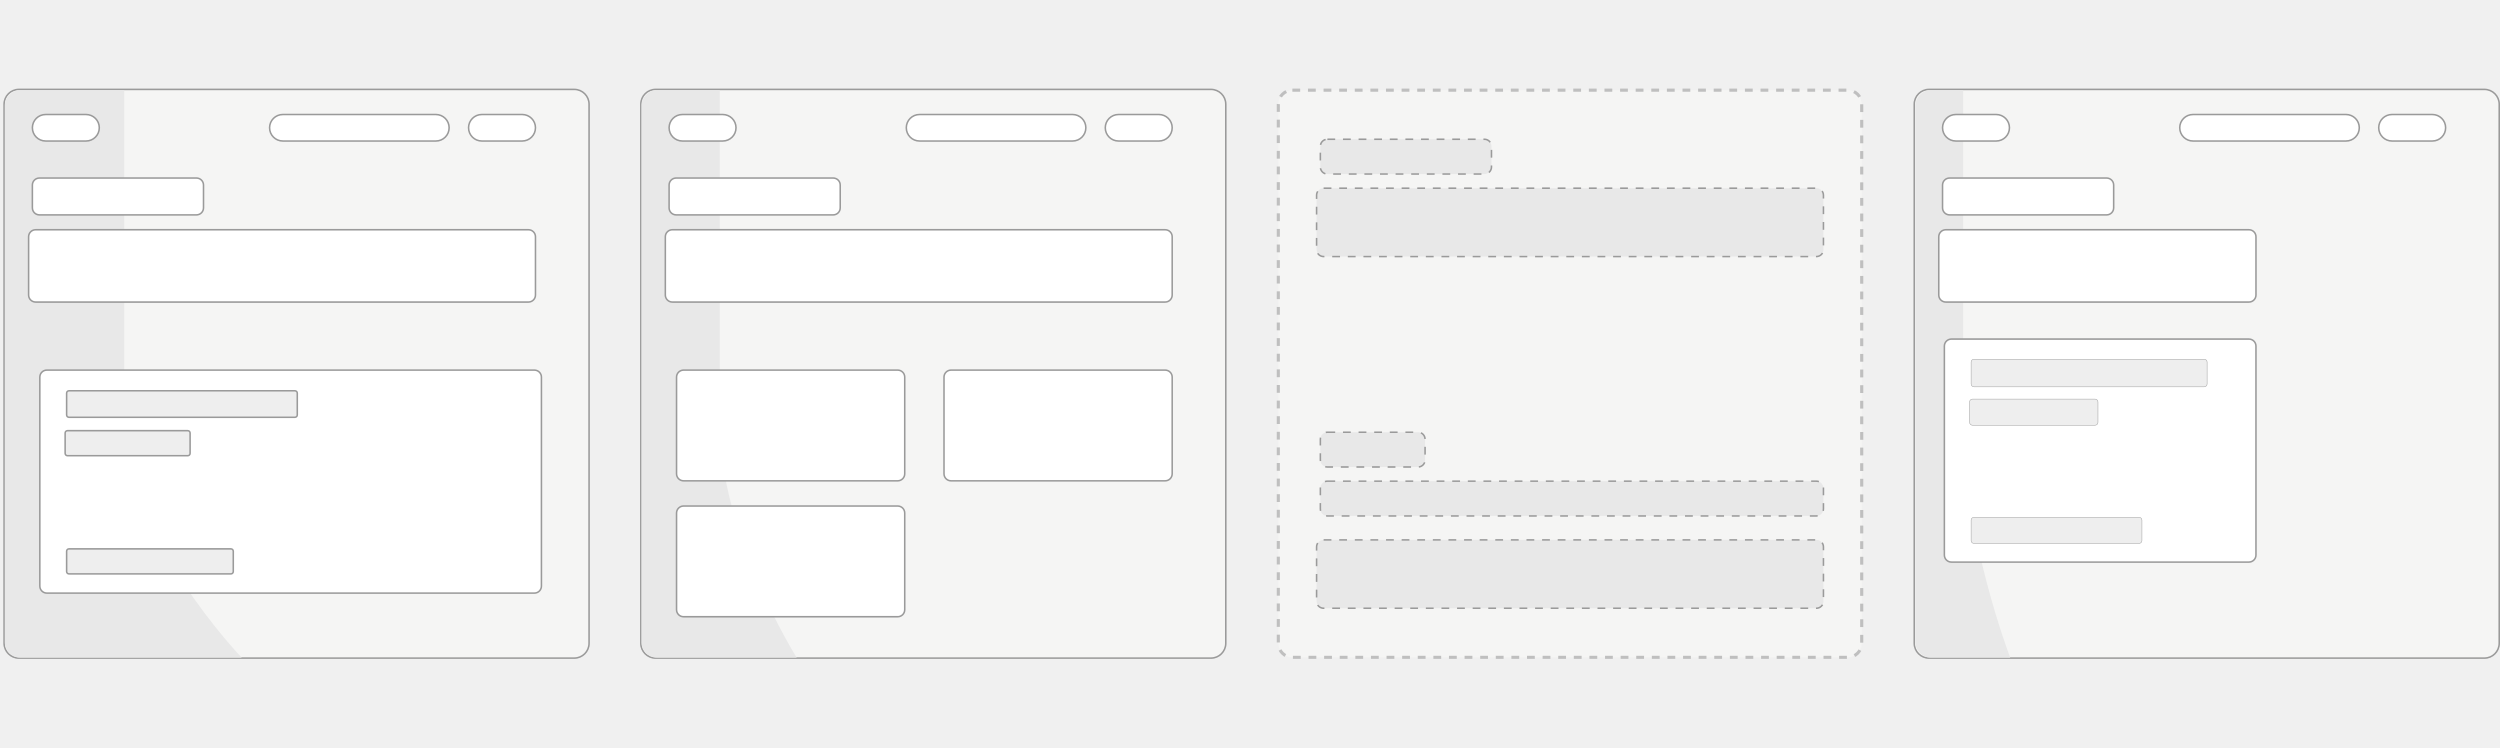
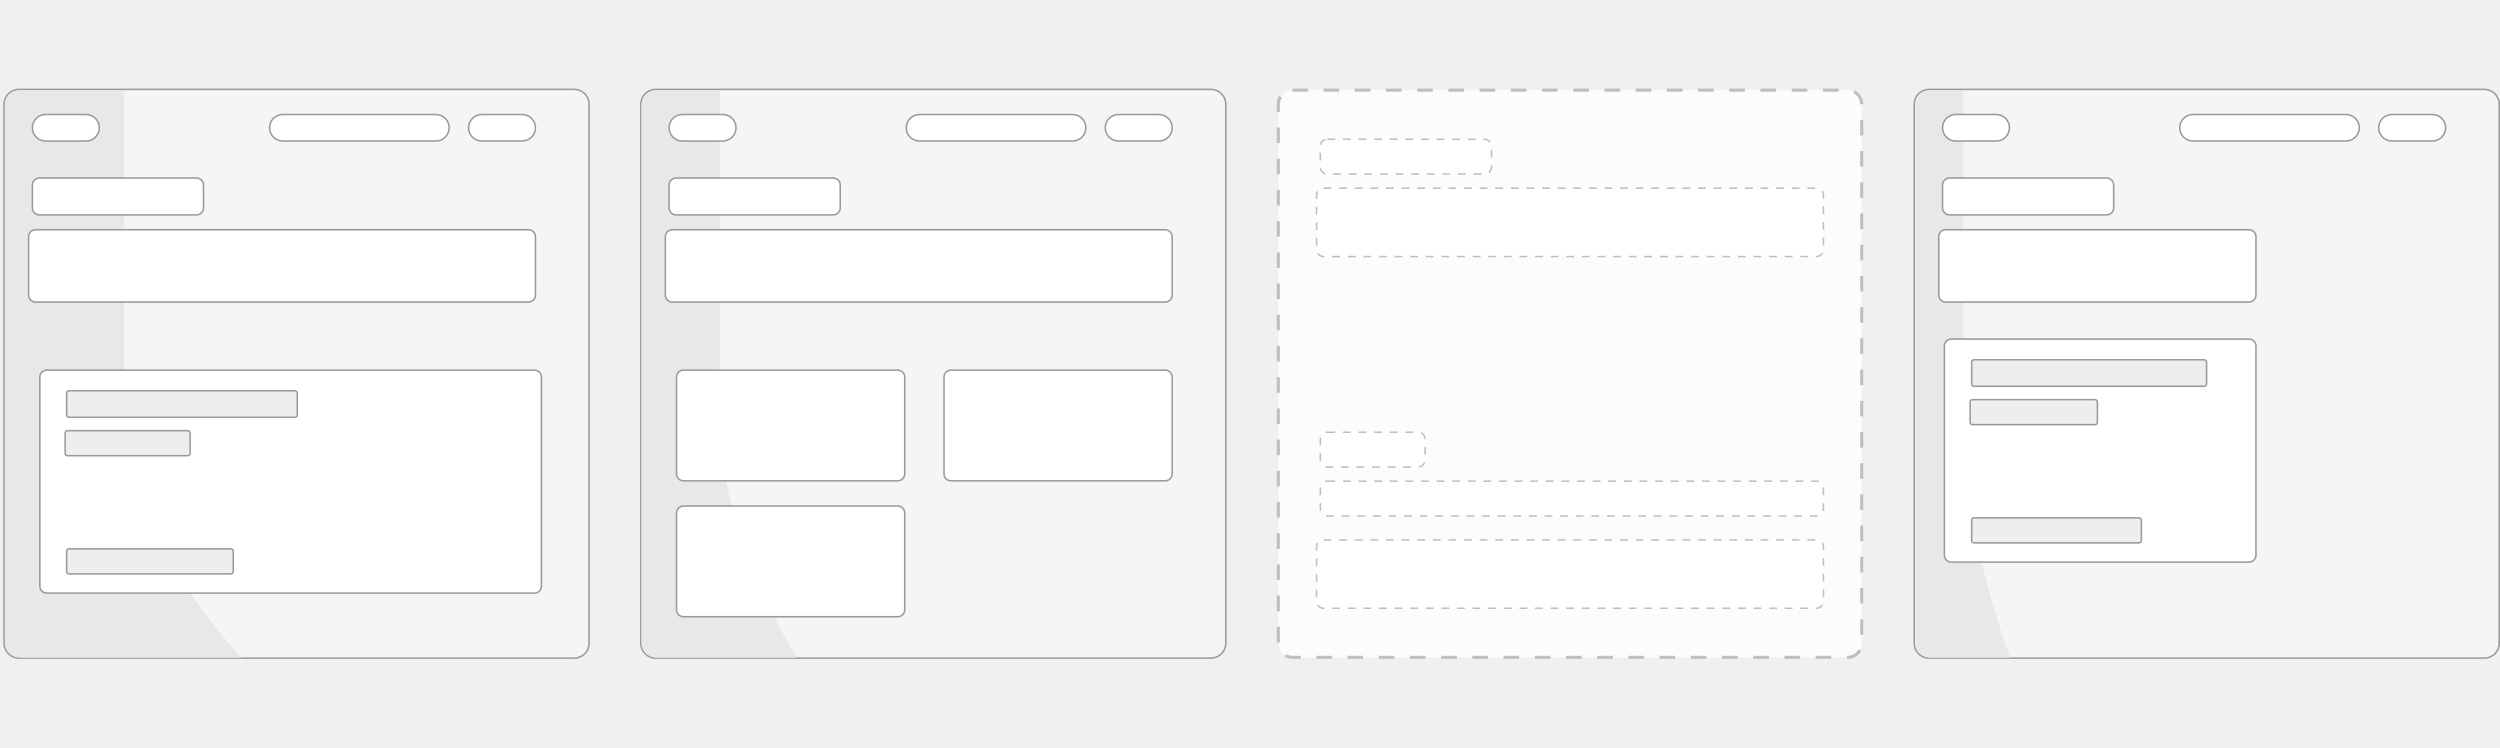
<svg xmlns="http://www.w3.org/2000/svg" width="1602" height="479" viewBox="0 0 1602 479" fill="none">
  <rect x="1226.65" y="57.282" width="374.848" height="364.436" rx="9.5" fill="#F5F5F4" stroke="#9A9A9A" />
  <rect x="410.634" y="57.282" width="374.848" height="364.436" rx="9.5" fill="#F5F5F4" stroke="#9A9A9A" />
-   <rect x="819.143" y="57.782" width="373.848" height="363.436" rx="9" fill="#F5F5F4" stroke="#BFBFBF" stroke-width="2" stroke-dasharray="5 5" />
+   <rect x="819.143" y="57.782" width="373.848" height="363.436" rx="9" fill="#FCFCFC" stroke="#BFBFBF" stroke-width="2" stroke-dasharray="10 10" />
  <rect x="2.625" y="57.282" width="374.848" height="364.436" rx="9.5" fill="#F5F5F4" stroke="#9A9A9A" />
  <path d="M3.106 67.769C3.106 62.246 7.583 57.769 13.106 57.769H79.587C79.587 57.769 79.587 199.372 79.587 270.077C79.587 343.278 154.921 421.44 154.921 421.44H13.106C7.583 421.44 3.106 416.963 3.106 411.44V67.769Z" fill="#E8E8E8" />
  <path d="M411.12 67.769C411.12 62.246 415.598 57.769 421.12 57.769H461.208C461.208 57.769 461.208 199.372 461.208 270.077C461.208 343.278 510.544 421.44 510.544 421.44H421.12C415.598 421.44 411.12 416.963 411.12 411.44V67.769Z" fill="#E8E8E8" />
  <path d="M1227.41 67.769C1227.41 62.246 1231.89 57.769 1237.41 57.769H1258.01C1258.01 57.769 1258.01 199.372 1258.01 270.077C1258.01 343.278 1288.16 421.44 1288.16 421.44H1237.41C1231.89 421.44 1227.41 416.963 1227.41 411.44V67.769Z" fill="#E8E8E8" />
  <rect x="172.742" y="73.376" width="115.062" height="16.988" rx="8.494" fill="white" stroke="#9A9A9A" />
  <rect x="20.749" y="73.376" width="42.881" height="16.988" rx="8.494" fill="white" stroke="#9A9A9A" />
  <rect x="300.25" y="73.376" width="42.881" height="16.988" rx="8.494" fill="white" stroke="#9A9A9A" />
  <rect x="18.33" y="147.22" width="324.801" height="46.336" rx="4.5" fill="white" stroke="#9A9A9A" />
  <rect x="25.519" y="237.16" width="321.428" height="142.902" rx="4.5" fill="white" stroke="#9A9A9A" />
  <rect x="42.69" y="250.414" width="147.813" height="16.988" rx="1.5" fill="#EEEEEE" stroke="#9A9A9A" />
  <rect x="41.736" y="275.976" width="80.084" height="16.041" rx="1.5" fill="#EEEEEE" stroke="#9A9A9A" />
  <rect x="42.69" y="351.714" width="106.794" height="16.041" rx="1.5" fill="#EEEEEE" stroke="#9A9A9A" />
  <rect x="20.749" y="114.085" width="109.656" height="23.615" rx="4.5" fill="white" stroke="#9A9A9A" />
  <rect x="580.75" y="73.376" width="115.062" height="16.988" rx="8.494" fill="white" stroke="#9A9A9A" />
  <rect x="428.758" y="73.376" width="42.881" height="16.988" rx="8.494" fill="white" stroke="#9A9A9A" />
  <rect x="708.259" y="73.376" width="42.881" height="16.988" rx="8.494" fill="white" stroke="#9A9A9A" />
  <rect x="426.339" y="147.22" width="324.801" height="46.336" rx="4.5" fill="white" stroke="#9A9A9A" />
-   <rect x="843.666" y="120.596" width="324.801" height="43.804" rx="4.5" fill="#E8E8E8" stroke="#9A9A9A" stroke-dasharray="5 5" />
-   <rect x="843.666" y="345.962" width="324.801" height="43.804" rx="4.5" fill="#E8E8E8" stroke="#9A9A9A" stroke-dasharray="5 5" />
+   <rect x="843.666" y="120.596" width="324.801" height="43.804" rx="4.5" fill="white" stroke="#BFBFBF" stroke-dasharray="5 5" />
+   <rect x="843.666" y="345.962" width="324.801" height="43.804" rx="4.5" fill="white" stroke="#BFBFBF" stroke-dasharray="5 5" />
  <rect x="433.528" y="237.16" width="146.223" height="70.951" rx="4.5" fill="white" stroke="#9A9A9A" />
  <rect x="433.528" y="324.259" width="146.223" height="70.951" rx="4.5" fill="white" stroke="#9A9A9A" />
  <rect x="604.918" y="237.16" width="146.223" height="70.951" rx="4.5" fill="white" stroke="#9A9A9A" />
  <rect x="428.758" y="114.085" width="109.656" height="23.615" rx="4.5" fill="white" stroke="#9A9A9A" />
-   <rect x="846.085" y="89.234" width="109.656" height="22.298" rx="4.5" fill="#E8E8E8" stroke="#9A9A9A" stroke-dasharray="5 5" />
-   <rect x="846.085" y="308.327" width="322.382" height="22.298" rx="4.5" fill="#E8E8E8" stroke="#9A9A9A" stroke-dasharray="5 5" />
-   <rect x="846.085" y="276.964" width="67.103" height="22.298" rx="4.5" fill="#E8E8E8" stroke="#9A9A9A" stroke-dasharray="5 5" />
+   <rect x="846.085" y="89.234" width="109.656" height="22.298" rx="4.5" fill="white" stroke="#BFBFBF" stroke-dasharray="5 5" />
+   <rect x="846.085" y="308.327" width="322.382" height="22.298" rx="4.5" fill="white" stroke="#BFBFBF" stroke-dasharray="5 5" />
+   <rect x="846.085" y="276.964" width="67.103" height="22.298" rx="4.5" fill="white" stroke="#BFBFBF" stroke-dasharray="5 5" />
  <rect x="1396.77" y="73.376" width="115.062" height="16.988" rx="8.494" fill="white" stroke="#9A9A9A" />
  <rect x="1244.78" y="73.376" width="42.881" height="16.988" rx="8.494" fill="white" stroke="#9A9A9A" />
  <rect x="1524.28" y="73.376" width="42.881" height="16.988" rx="8.494" fill="white" stroke="#9A9A9A" />
  <rect x="1242.36" y="147.22" width="203.264" height="46.336" rx="4.5" fill="white" stroke="#9A9A9A" />
  <rect x="1245.95" y="217.279" width="199.67" height="142.902" rx="4.5" fill="white" stroke="#9A9A9A" />
-   <rect x="1263.09" y="230.182" width="151.227" height="17.688" rx="1.85" fill="#EEEEEE" stroke="#9A9A9A" stroke-width="0.3" />
-   <rect x="1262.11" y="255.744" width="82.263" height="16.741" rx="1.85" fill="#EEEEEE" stroke="#9A9A9A" stroke-width="0.3" />
-   <rect x="1263.09" y="331.482" width="109.46" height="16.741" rx="1.85" fill="#EEEEEE" stroke="#9A9A9A" stroke-width="0.3" />
+   <rect x="1263.44" y="230.532" width="150.527" height="16.988" rx="1.5" fill="#EEEEEE" stroke="#9A9A9A" />
+   <rect x="1262.46" y="256.094" width="81.563" height="16.041" rx="1.5" fill="#EEEEEE" stroke="#9A9A9A" />
+   <rect x="1263.44" y="331.832" width="108.76" height="16.041" rx="1.5" fill="#EEEEEE" stroke="#9A9A9A" />
  <rect x="1244.78" y="114.085" width="109.656" height="23.615" rx="4.5" fill="white" stroke="#9A9A9A" />
</svg>
